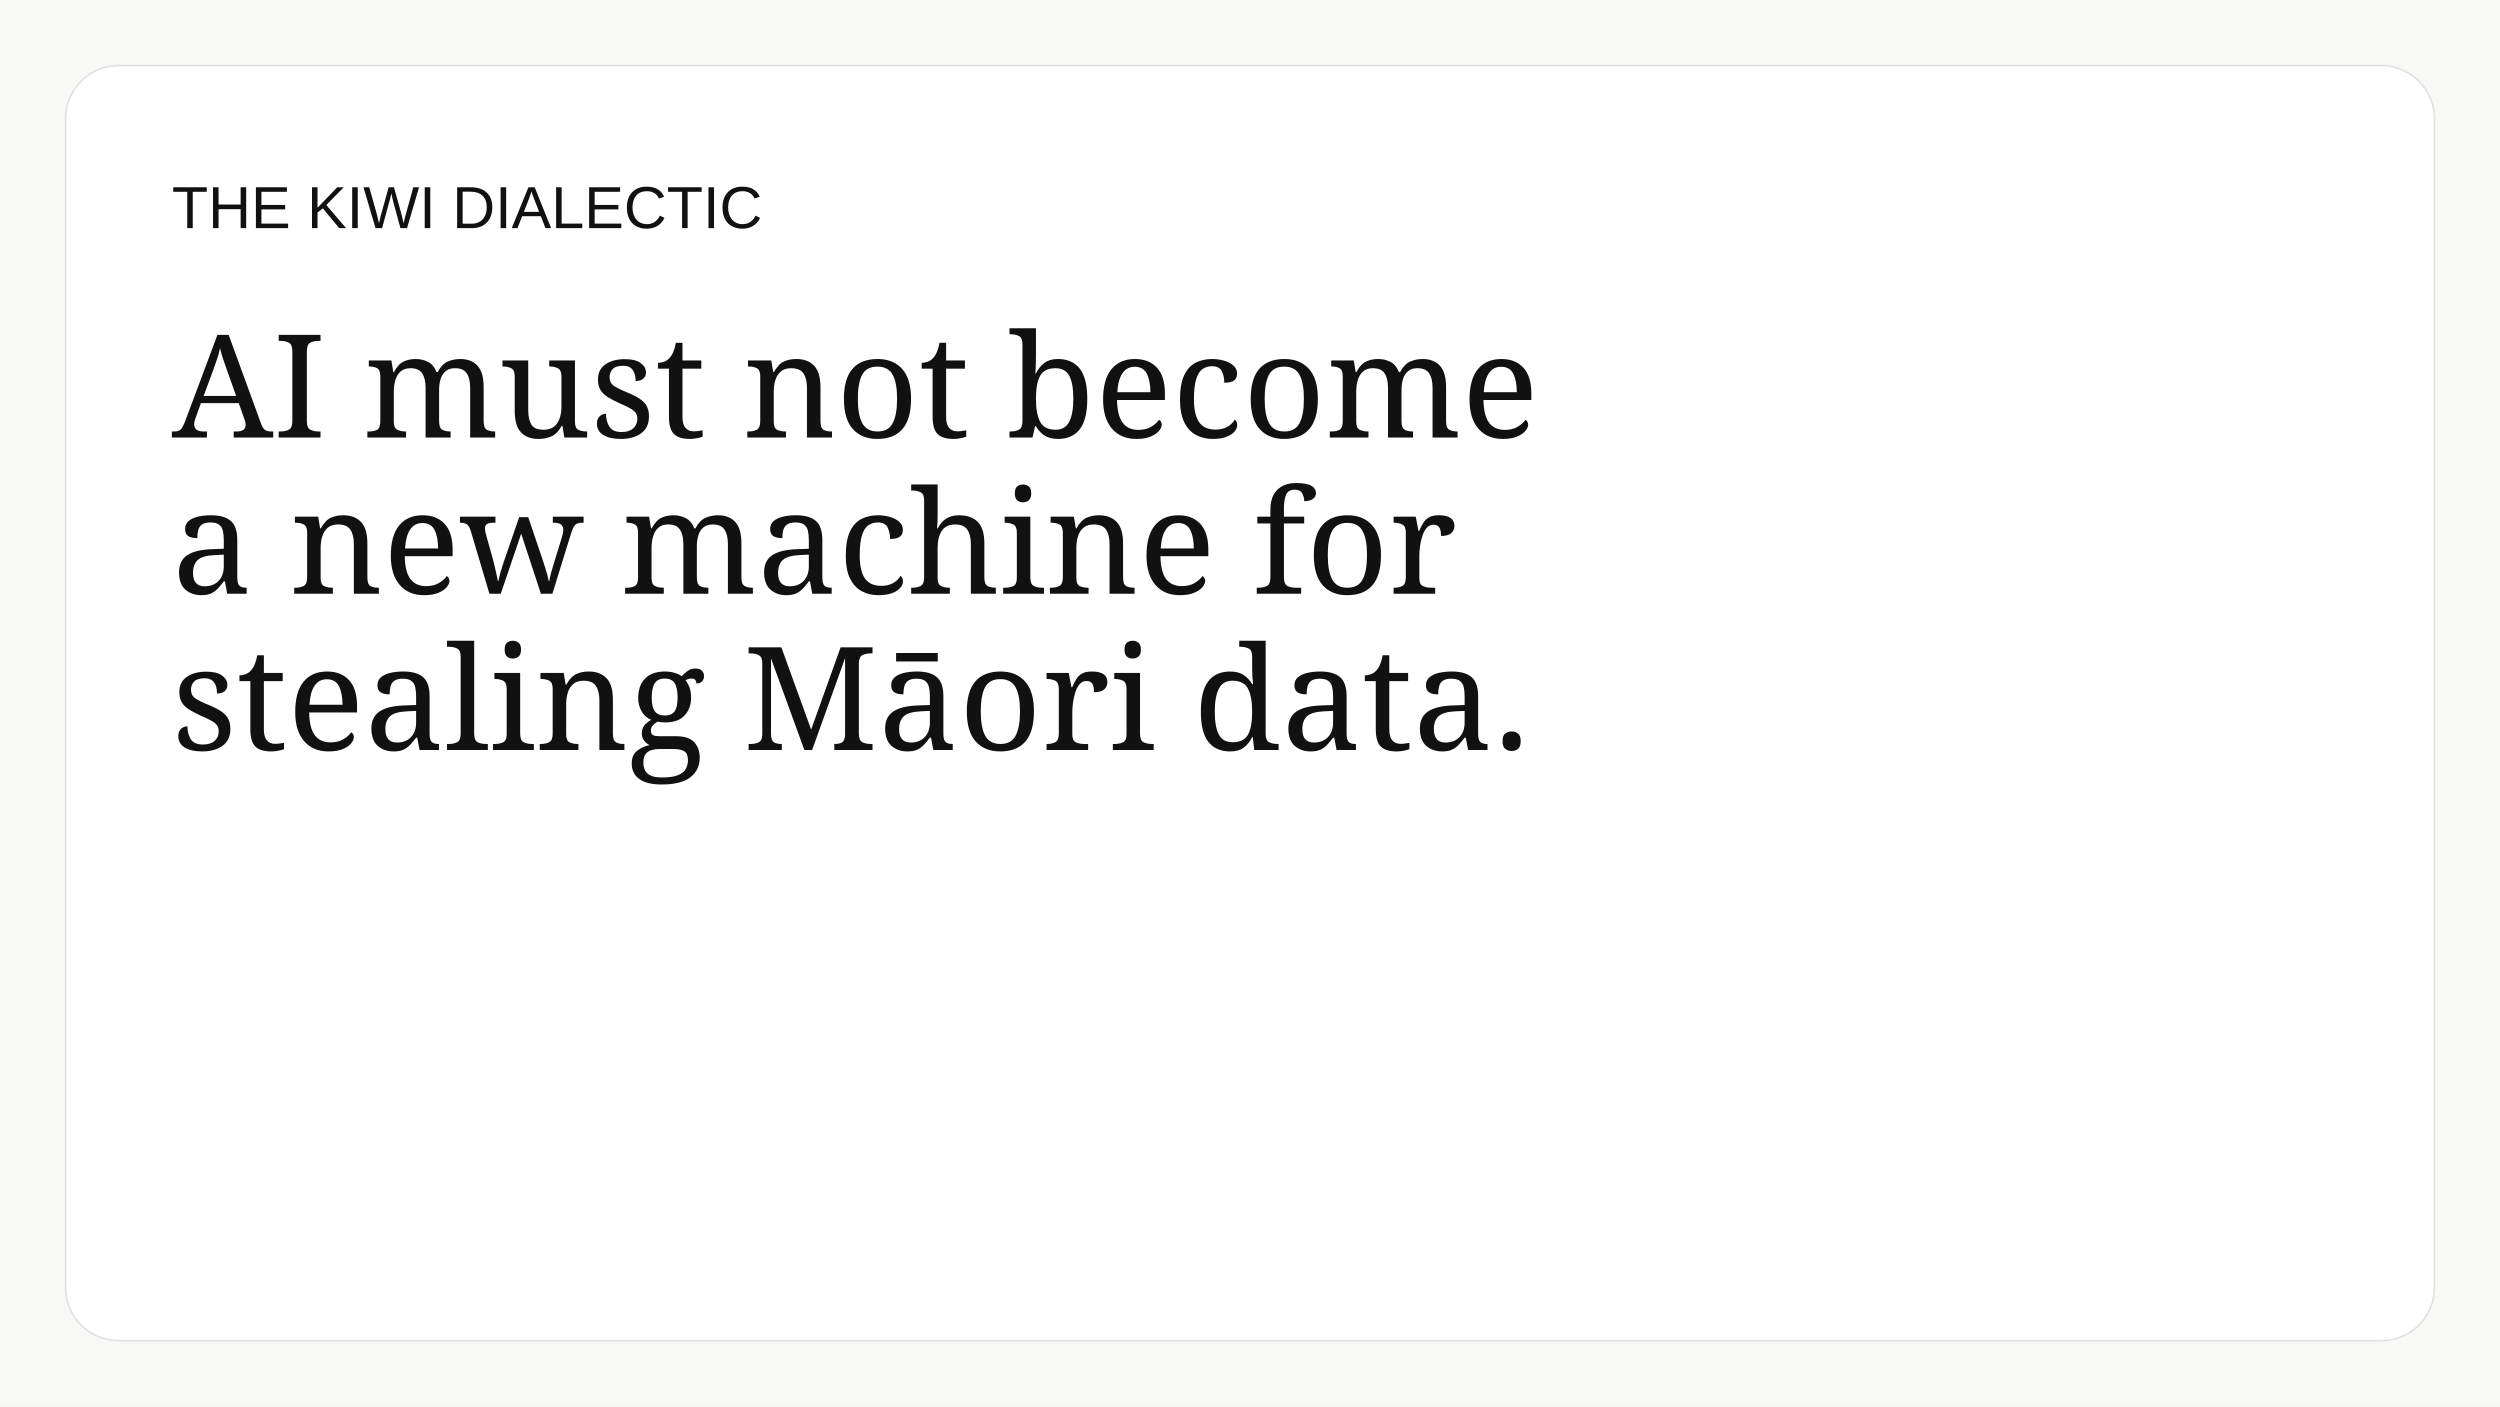
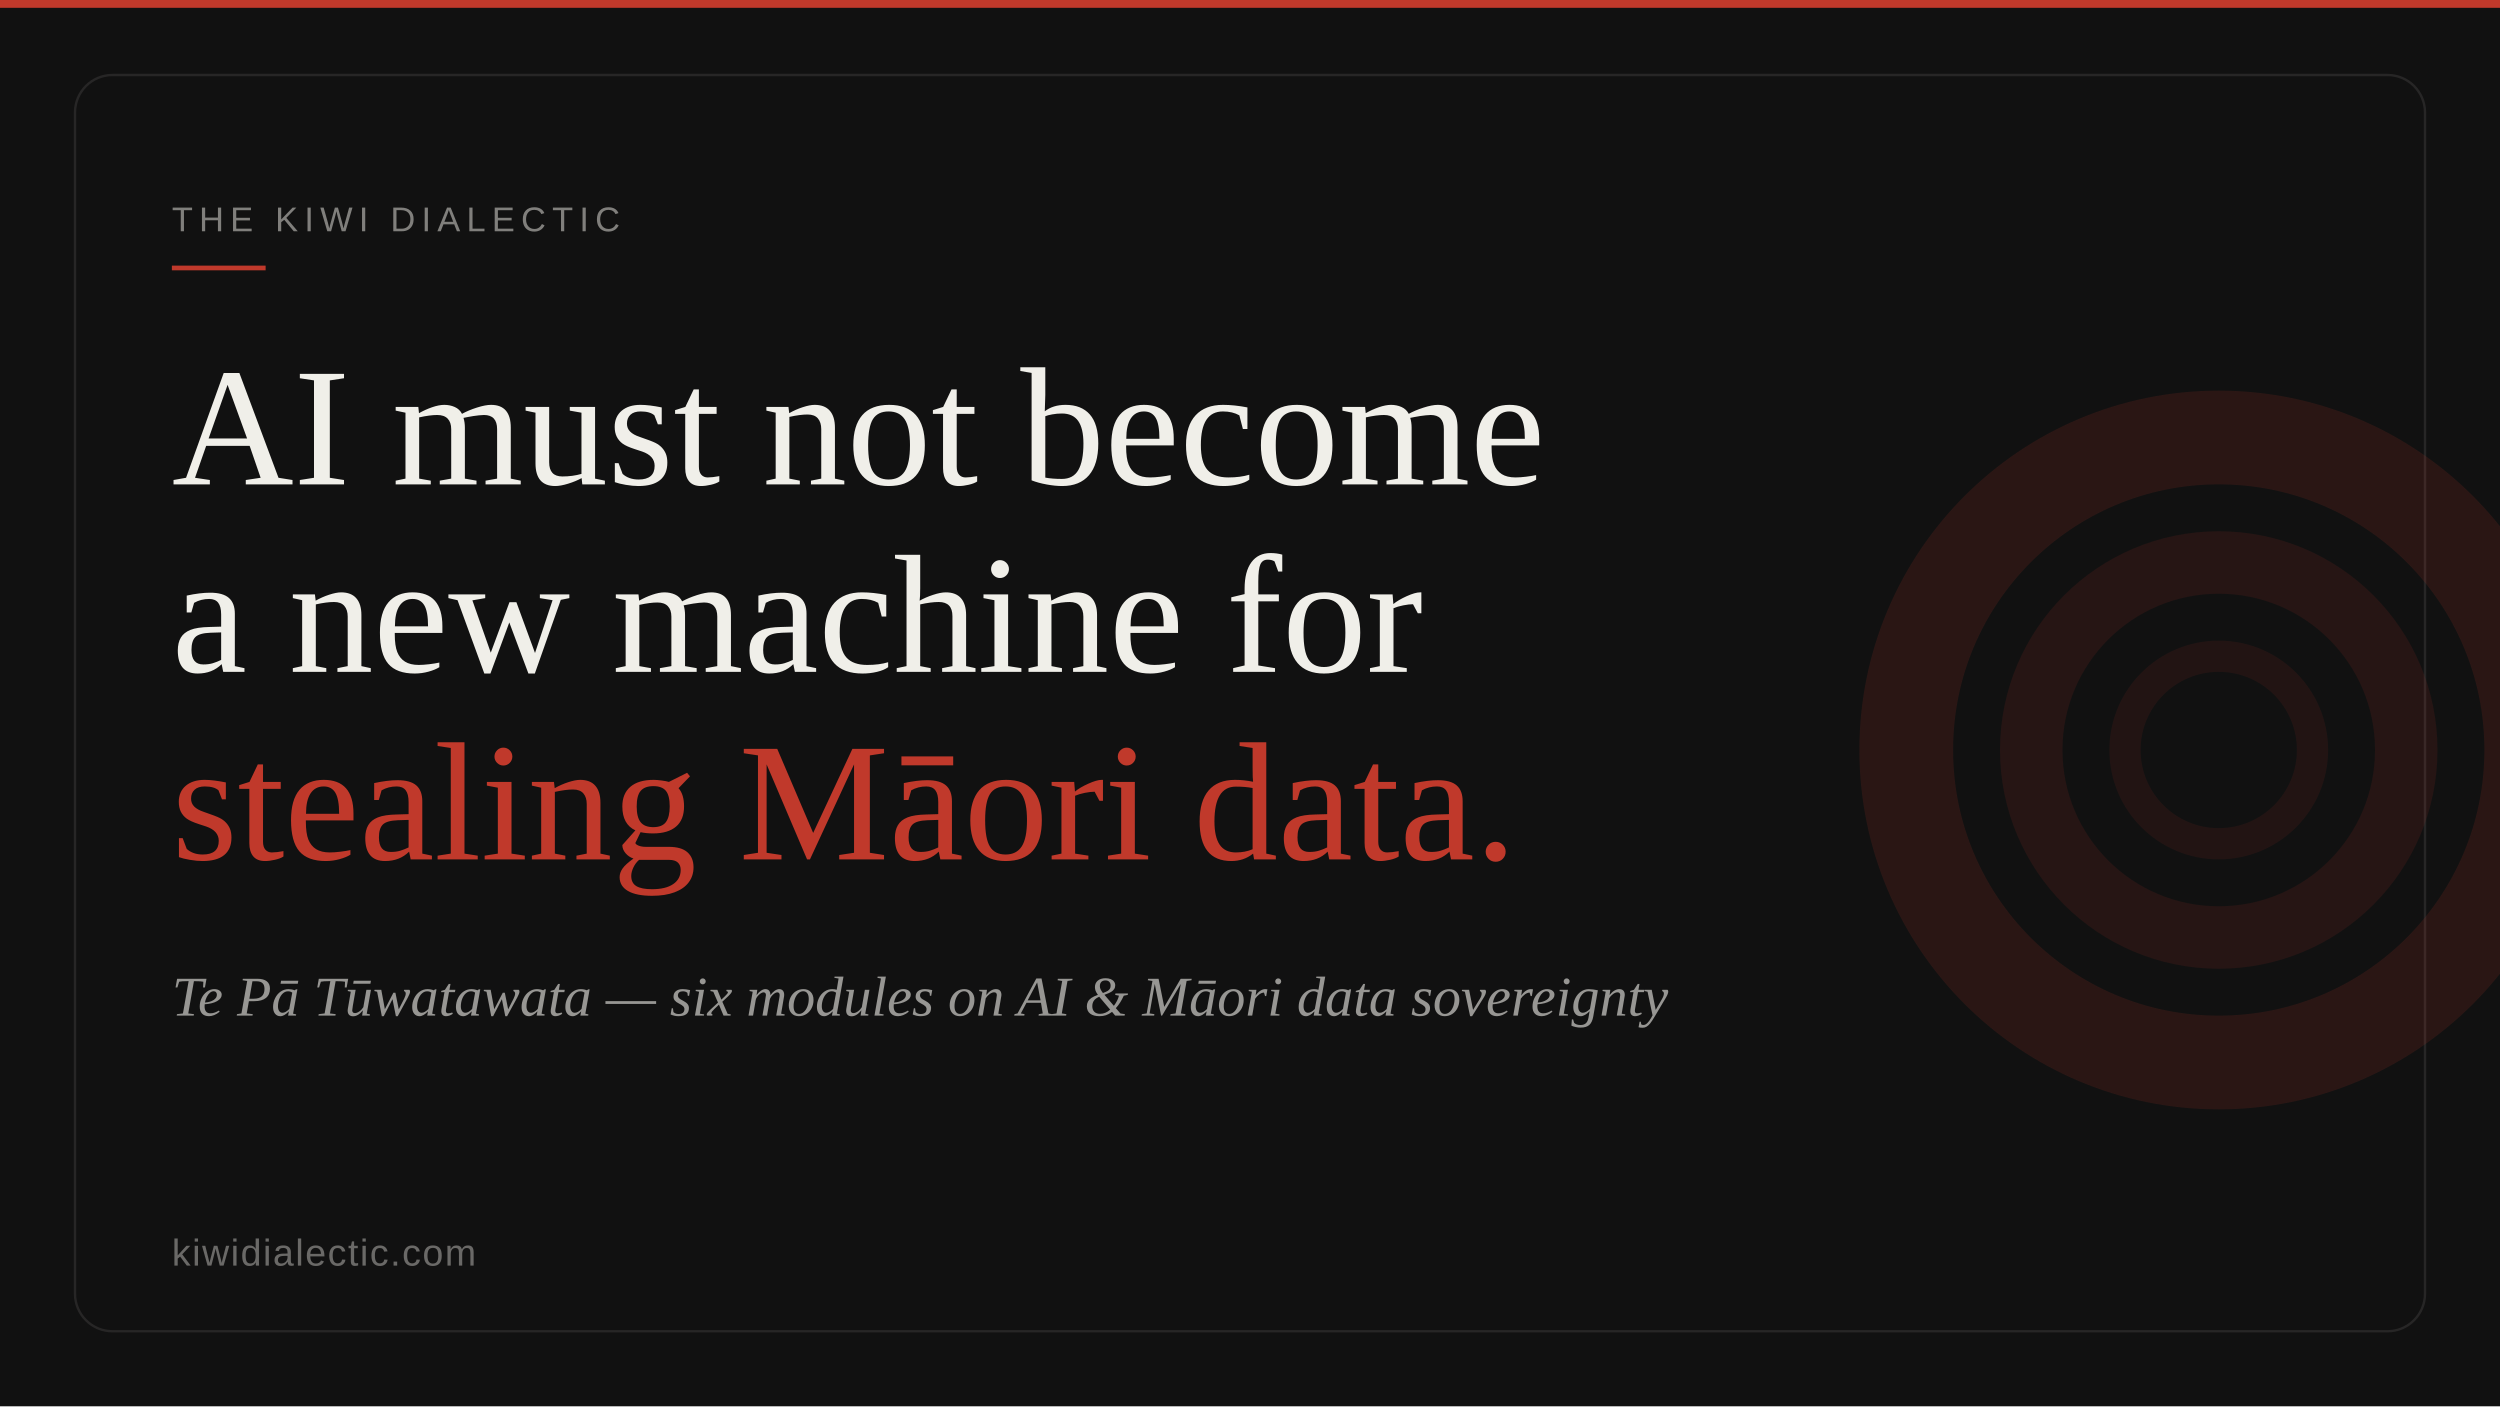
<svg xmlns="http://www.w3.org/2000/svg" width="1600" height="900" viewBox="0 0 1600 900">
-   <rect width="1600" height="900" fill="#f8f8f6" />
-   <rect x="42" y="42" width="1516" height="816" rx="34" fill="#ffffff" stroke="#111111" stroke-opacity="0.12" />
-   <text x="110" y="146" font-family="Arial, sans-serif" font-size="38" fill="#111111">THE KIWI DIALECTIC</text>
-   <text x="110" y="280" font-family="Georgia, serif" font-size="92" fill="#111111">AI must not become</text>
-   <text x="110" y="380" font-family="Georgia, serif" font-size="92" fill="#111111">a new machine for</text>
-   <text x="110" y="480" font-family="Georgia, serif" font-size="92" fill="#111111">stealing Māori data.</text>
+   <rect width="1600" height="900" fill="#111111" />
+   <rect x="0" y="0" width="1600" height="5" fill="#c0392b" />
+   <rect x="48" y="48" width="1504" height="804" rx="24" fill="none" stroke="#f0efe9" stroke-opacity="0.1" stroke-width="1.5" />
+   <circle cx="1420" cy="480" r="200" fill="none" stroke="#c0392b" stroke-opacity="0.15" stroke-width="60" />
+   <circle cx="1420" cy="480" r="120" fill="none" stroke="#c0392b" stroke-opacity="0.12" stroke-width="40" />
+   <circle cx="1420" cy="480" r="60" fill="none" stroke="#c0392b" stroke-opacity="0.1" stroke-width="20" />
+   <text x="110" y="148" font-family="Arial, Helvetica, sans-serif" font-size="22" letter-spacing="4" fill="#f0efe9" fill-opacity="0.5" text-transform="uppercase">THE KIWI DIALECTIC</text>
+   <rect x="110" y="170" width="60" height="3" fill="#c0392b" />
+   <text x="110" y="310" font-family="Georgia, 'Times New Roman', serif" font-size="108" fill="#f0efe9" font-weight="normal">AI must not become</text>
+   <text x="110" y="430" font-family="Georgia, 'Times New Roman', serif" font-size="108" fill="#f0efe9" font-weight="normal">a new machine for</text>
+   <text x="110" y="550" font-family="Georgia, 'Times New Roman', serif" font-size="108" fill="#c0392b" font-weight="normal">stealing Māori data.</text>
+   <text x="110" y="650" font-family="Georgia, 'Times New Roman', serif" font-size="36" fill="#f0efe9" fill-opacity="0.6" font-style="italic">Te Pā Tūwatawata — six modules on AI &amp; Māori data sovereignty</text>
+   <text x="110" y="810" font-family="Arial, Helvetica, sans-serif" font-size="24" letter-spacing="1" fill="#f0efe9" fill-opacity="0.4">kiwidialectic.com</text>
</svg>
